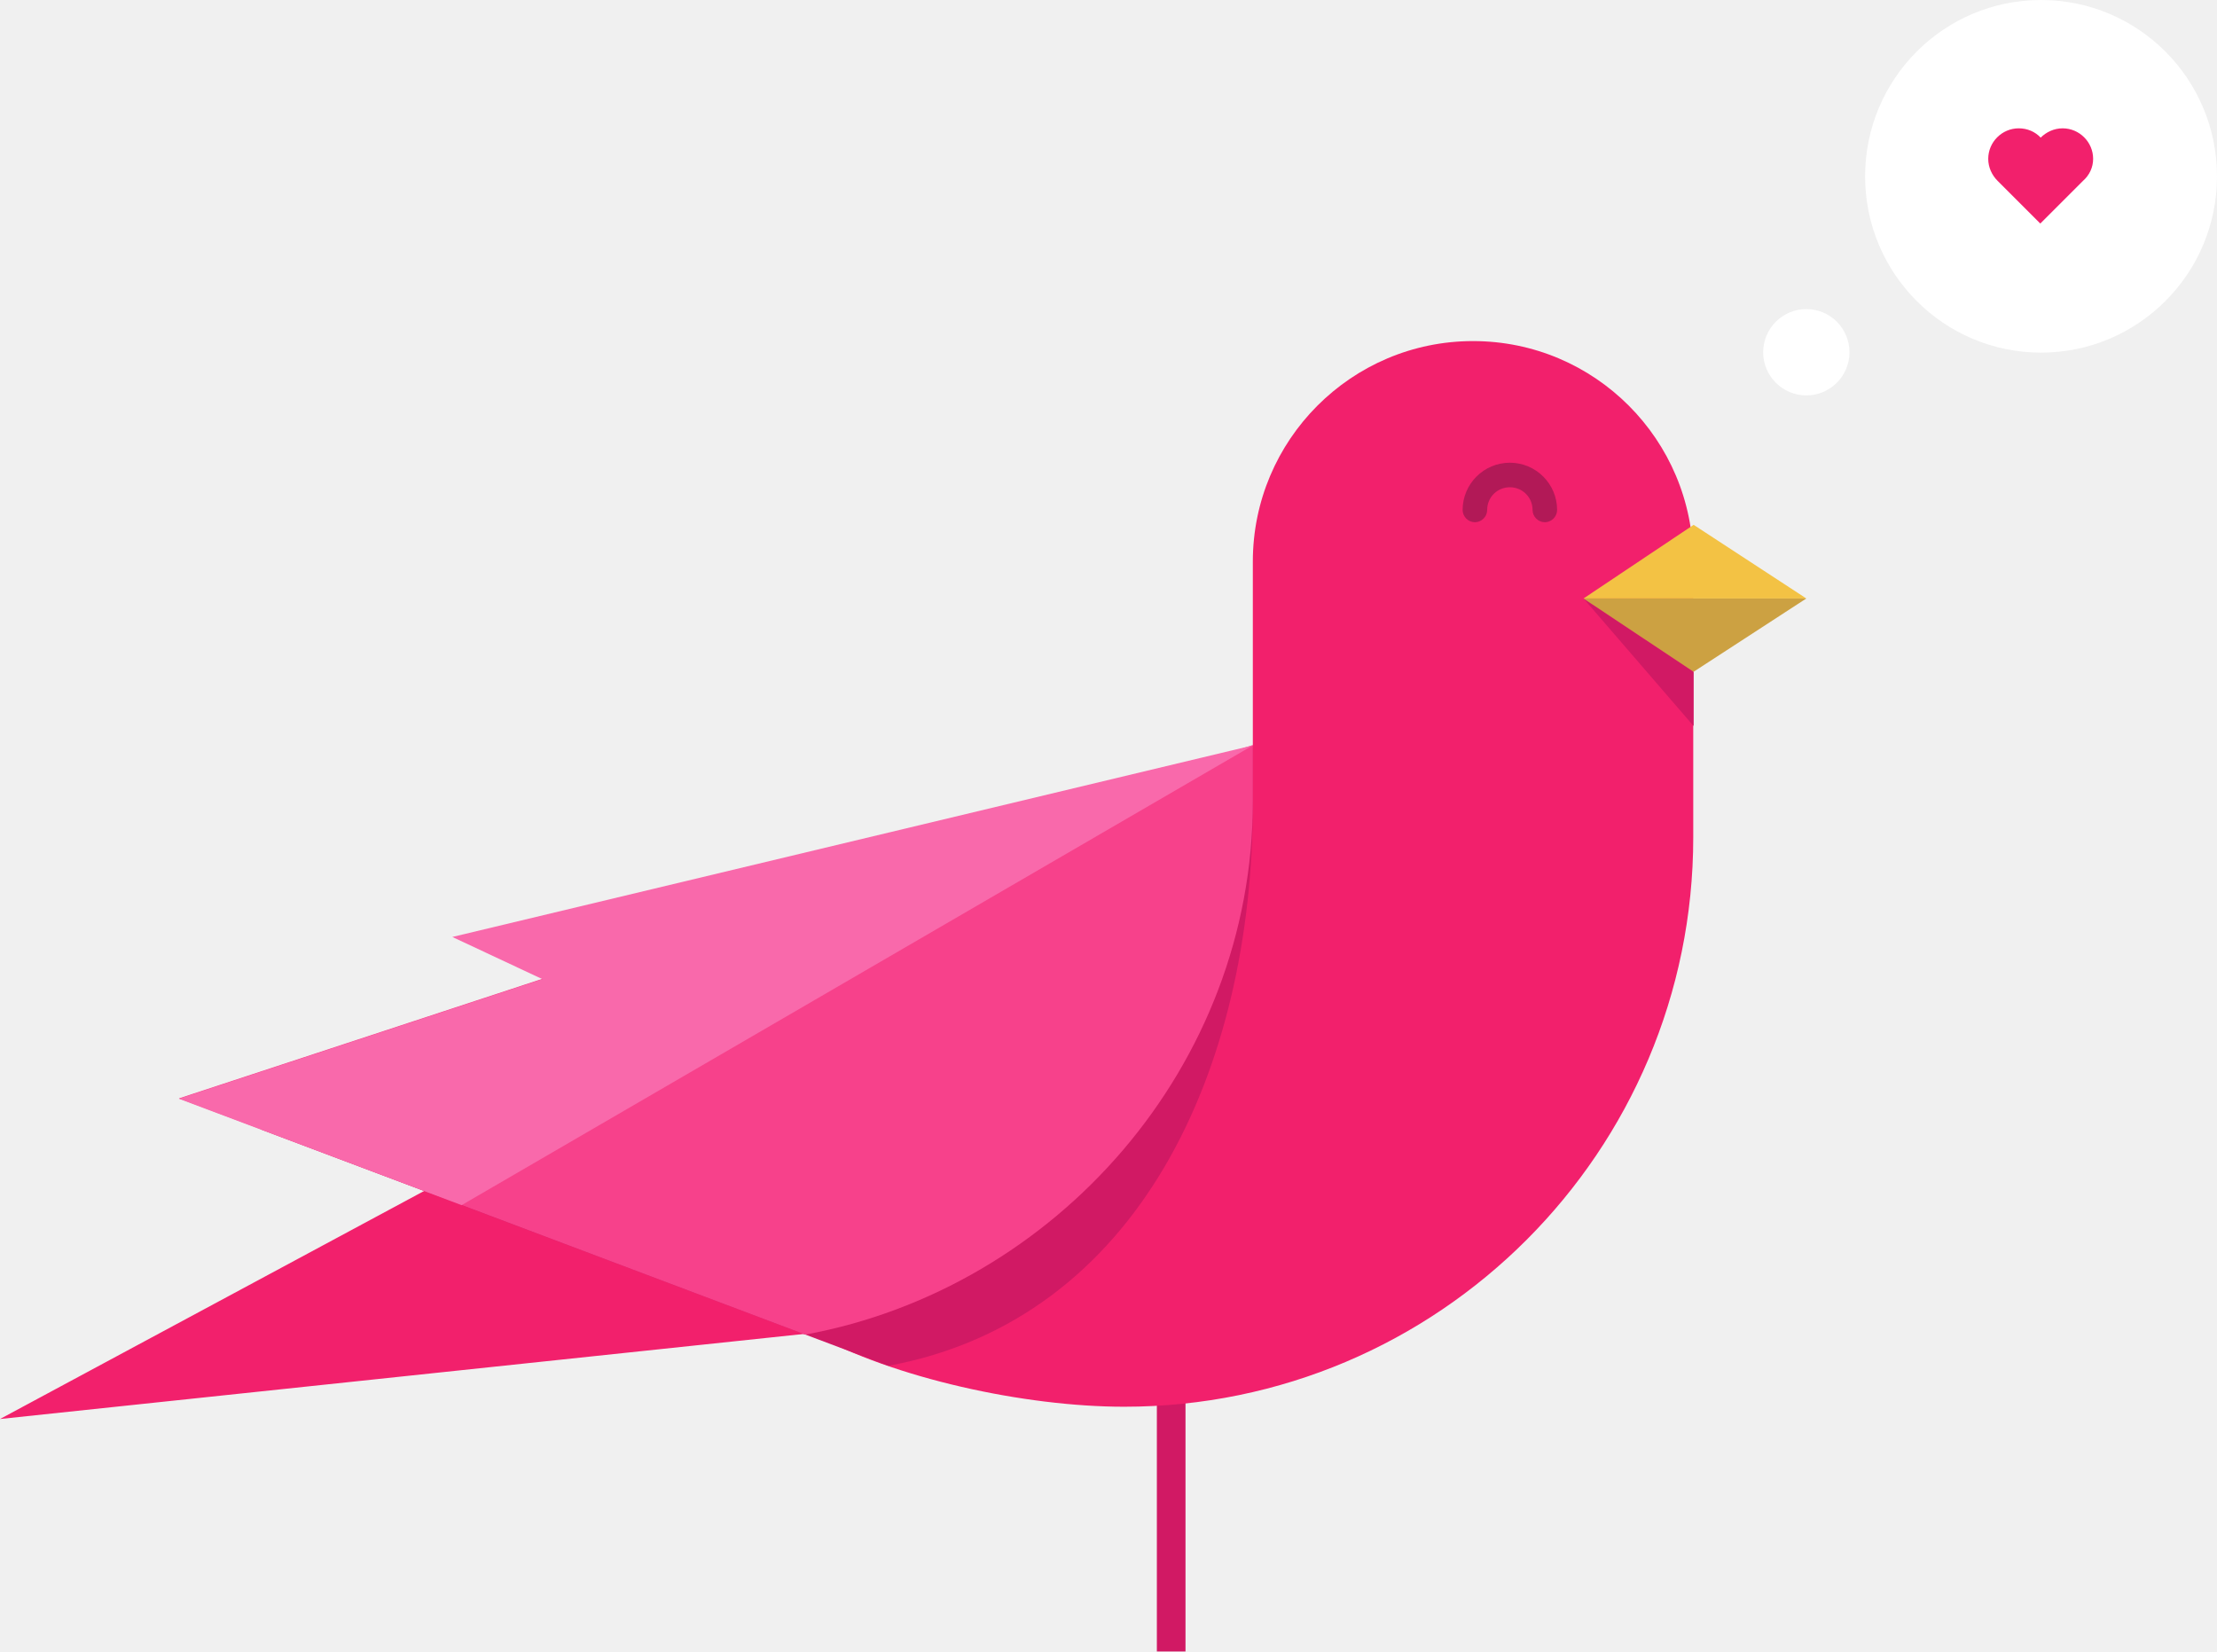
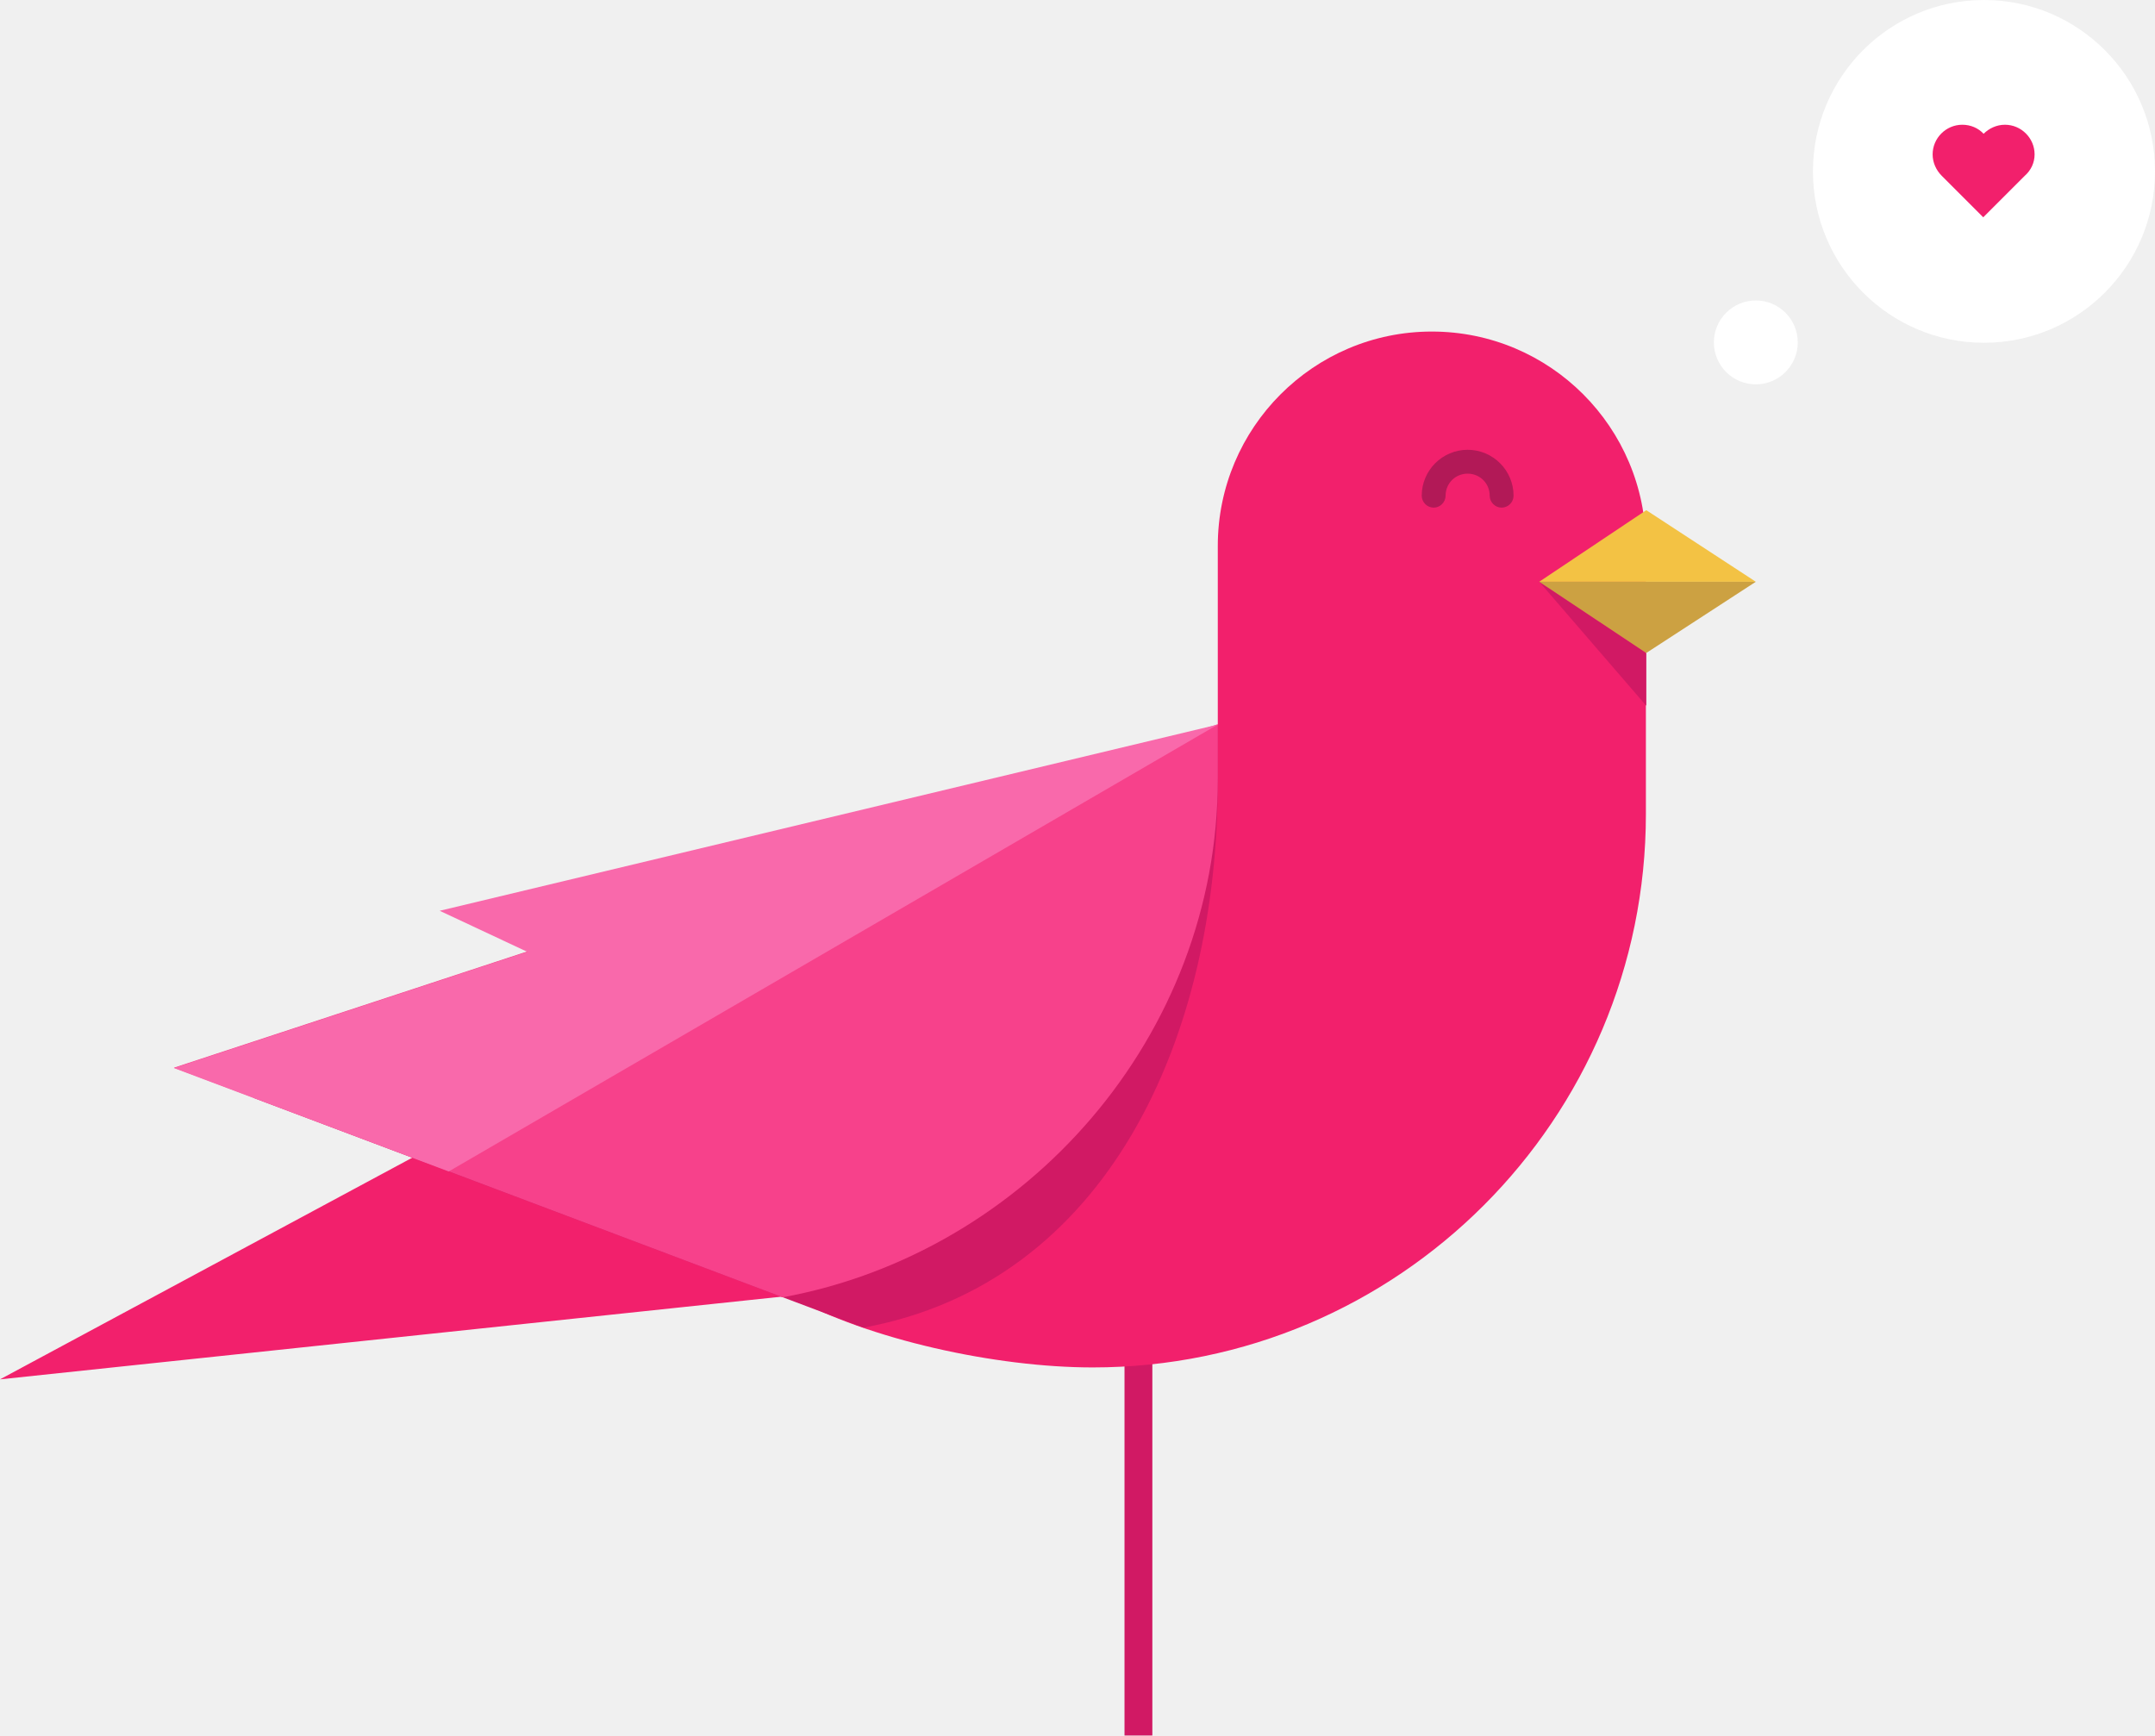
- <svg xmlns="http://www.w3.org/2000/svg" version="1.1" id="Layer_1" x="0px" y="0px" viewBox="0 0 596 444" enable-background="new 0 0 596 444" xml:space="preserve">
+ <svg xmlns="http://www.w3.org/2000/svg" version="1.1" id="Layer_1" x="0px" y="0px" viewBox="0 0 596 480" enable-background="new 0 0 596 480" xml:space="preserve">
  <ellipse fill="#FFFFFF" cx="548.7" cy="47.4" rx="47.3" ry="47.4" />
  <g>
    <path fill="#F2206C" d="M562.7,42.7c0-4.5-3.7-8.2-8.2-8.2c-2.3,0-4.4,1-5.9,2.5c-1.5-1.6-3.6-2.5-5.9-2.5c-4.5,0-8.2,3.7-8.2,8.2   c0,2.3,1,4.4,2.5,5.9l0,0l11.5,11.5l11.5-11.5l0,0C561.7,47.1,562.7,45,562.7,42.7z" />
  </g>
  <ellipse fill="#FFFFFF" cx="485.6" cy="94.7" rx="11.6" ry="11.6" />
-   <polyline fill="#D11964" points="318.7,444 318.7,372.1 311,372.1 311,444 " />
+   <polyline fill="#D11964" points="318.7,480 318.7,372.1 311,372.1 311,480 " />
  <g>
    <path fill="#F2206C" d="M0,381.5l336.8-181.1V151v0c0-32.7,26.5-59.3,59.2-59.3s59.2,26.5,59.2,59.3v0v59.3v14.8   c0,84.5-68.5,153.1-153,153.1c-26.8,0-62-7.7-83.9-19.8L0,381.5z" />
  </g>
  <g>
    <polygon fill="#F3C244" points="455.3,141.1 425.7,160.9 485.6,160.9  " />
  </g>
  <g>
    <polygon fill="#D11964" points="425.7,160.9 455.3,195.2 455.3,180.6  " />
  </g>
  <g>
    <path fill="#B21957" d="M396.5,140.4c1.8,0,3.3-1.5,3.3-3.3c0-3.4,2.7-6.1,6.1-6.1c3.4,0,6.1,2.7,6.1,6.1c0,1.8,1.5,3.3,3.3,3.3   s3.3-1.5,3.3-3.3c0-7-5.7-12.7-12.7-12.7c-7,0-12.7,5.7-12.7,12.7C393.2,138.9,394.7,140.4,396.5,140.4z" />
  </g>
  <g>
    <polygon fill="#CCA142" points="485.6,160.9 455.3,180.6 425.7,160.9  " />
  </g>
  <g>
    <path fill="#D11964" d="M238.8,367.2c67.4-12.4,98-80,98-151V201L70,303.6L238.8,367.2z" />
  </g>
  <g>
    <path fill="#F7418B" d="M216.5,358.8c67.4-12.4,120.3-72.2,120.3-143.3v-15.2l-288.7,95L216.5,358.8z" />
  </g>
  <g>
    <polygon fill="#F969AB" points="336.8,200.4 124.1,324 48.1,295.4  " />
  </g>
  <polygon fill="#F969AB" points="336.8,200.4 121.6,251.9 153.4,266.8 " />
</svg>
